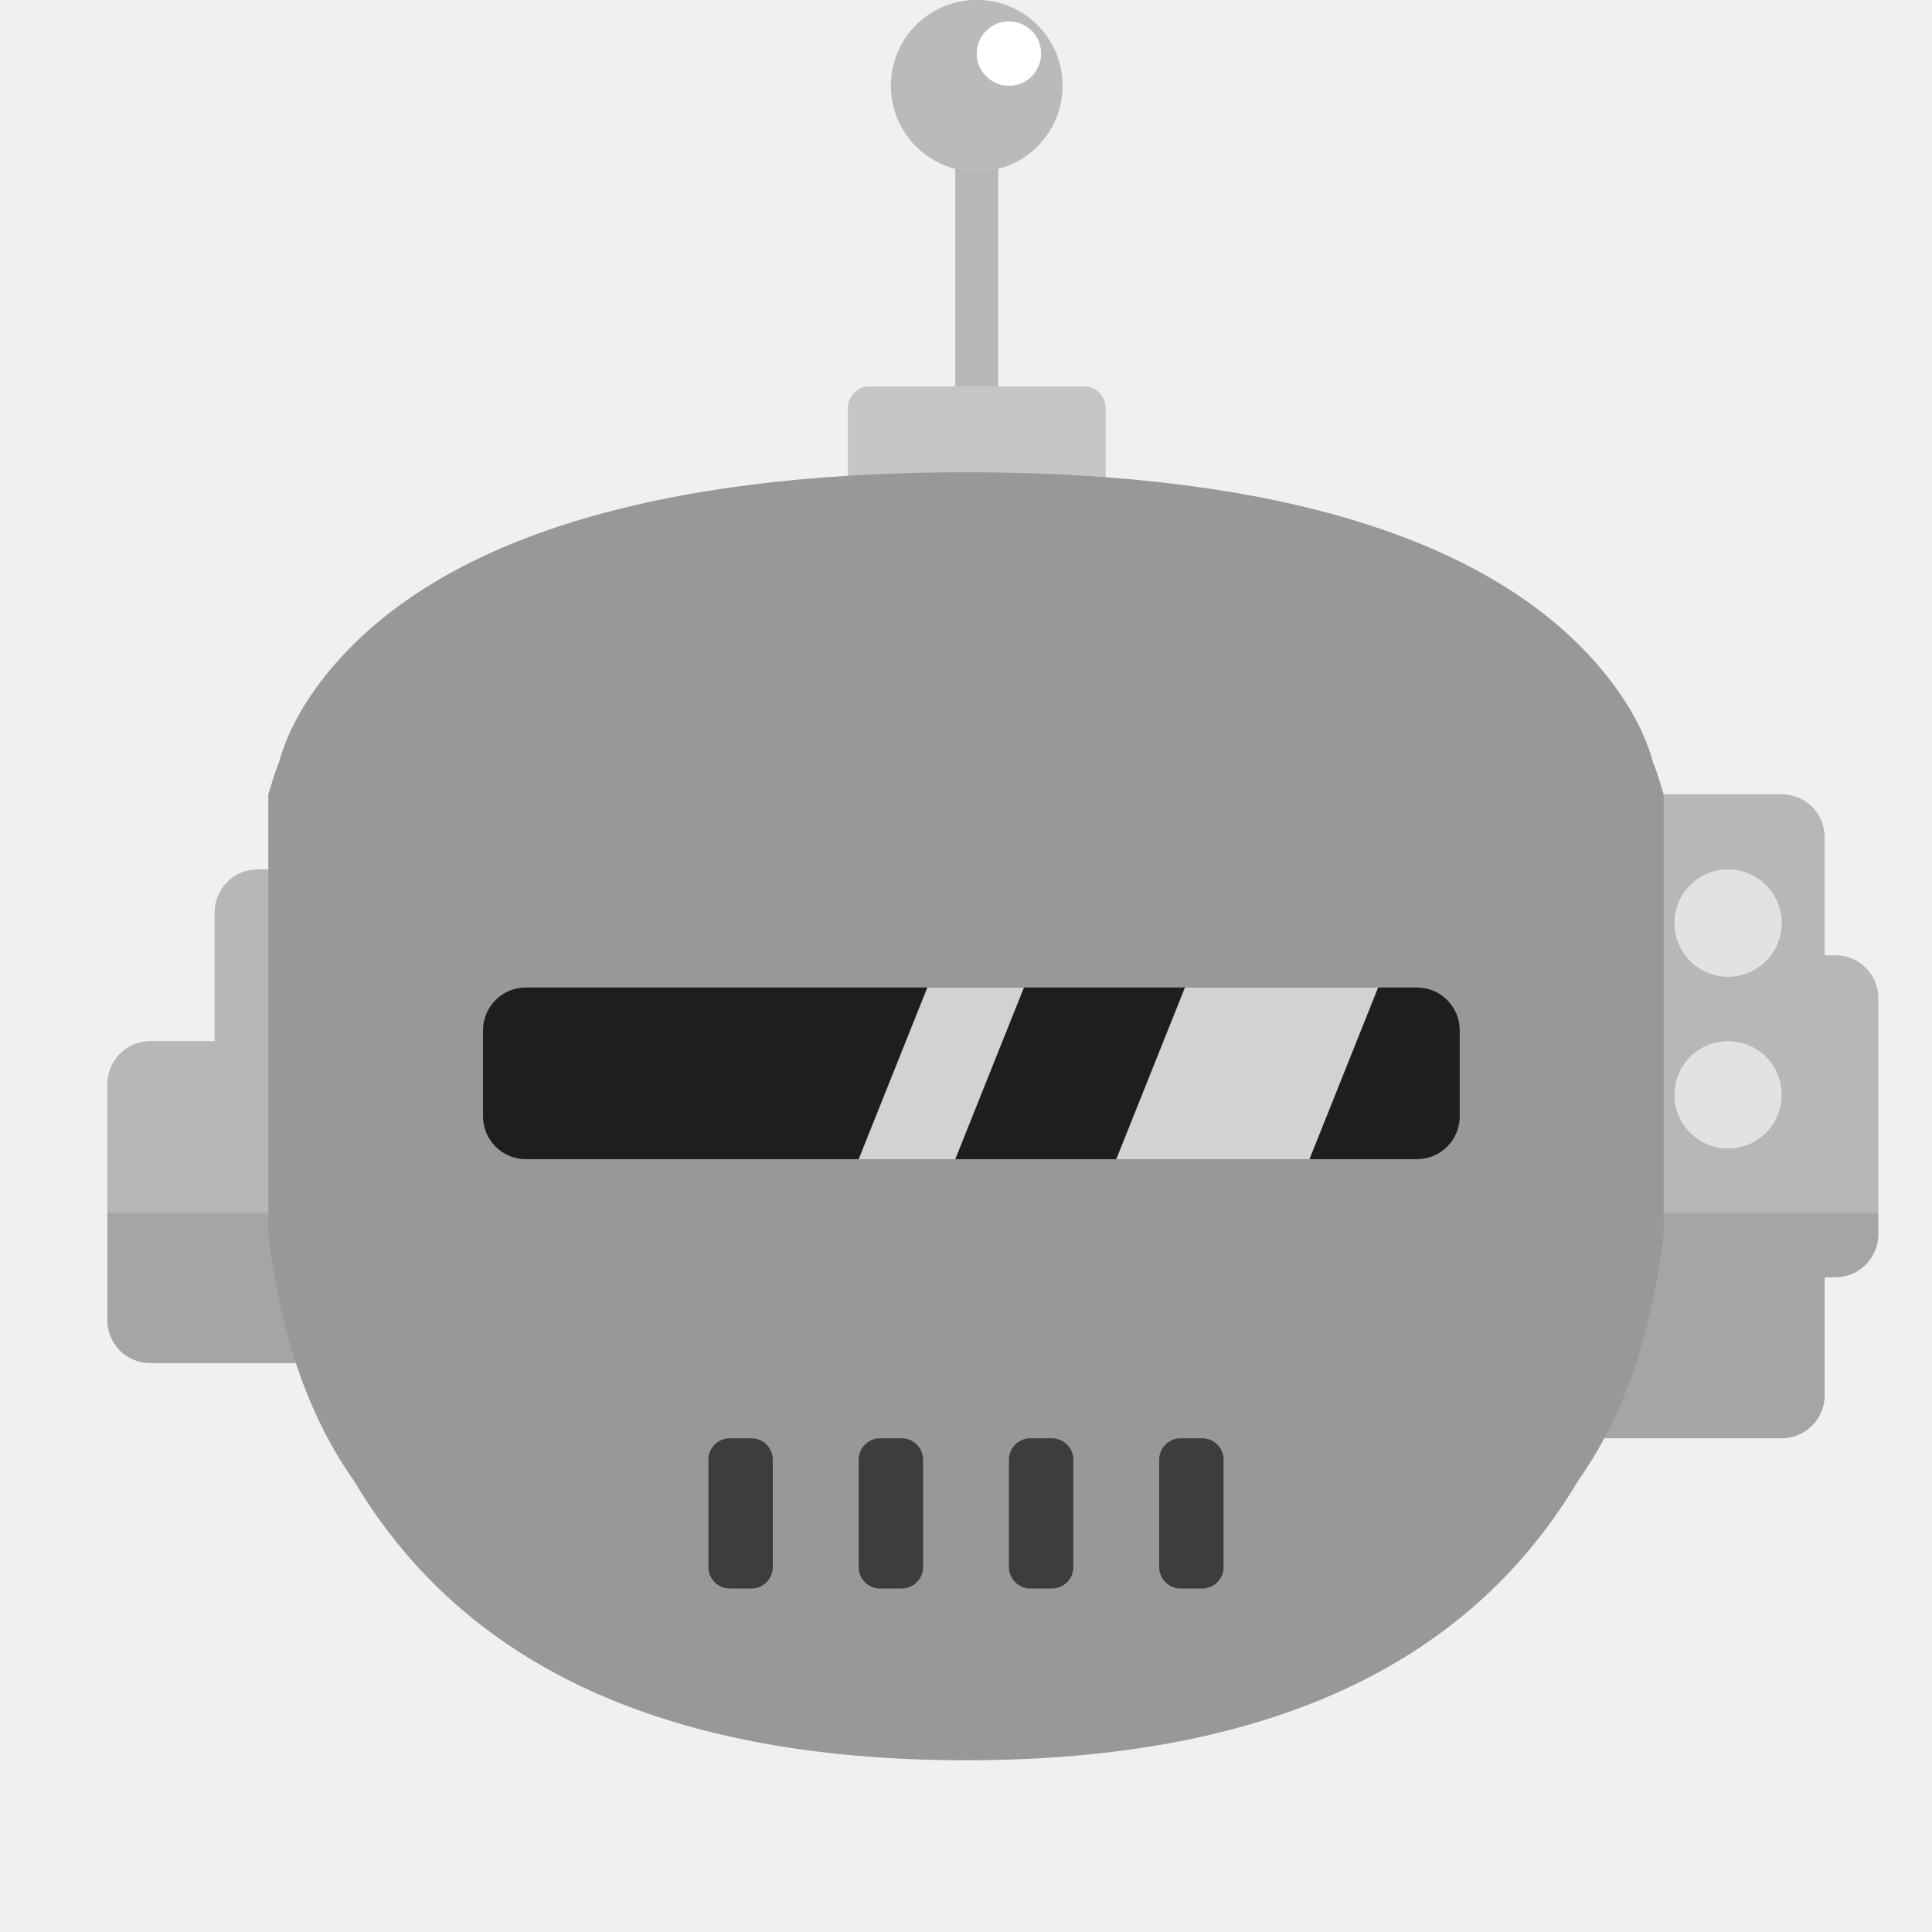
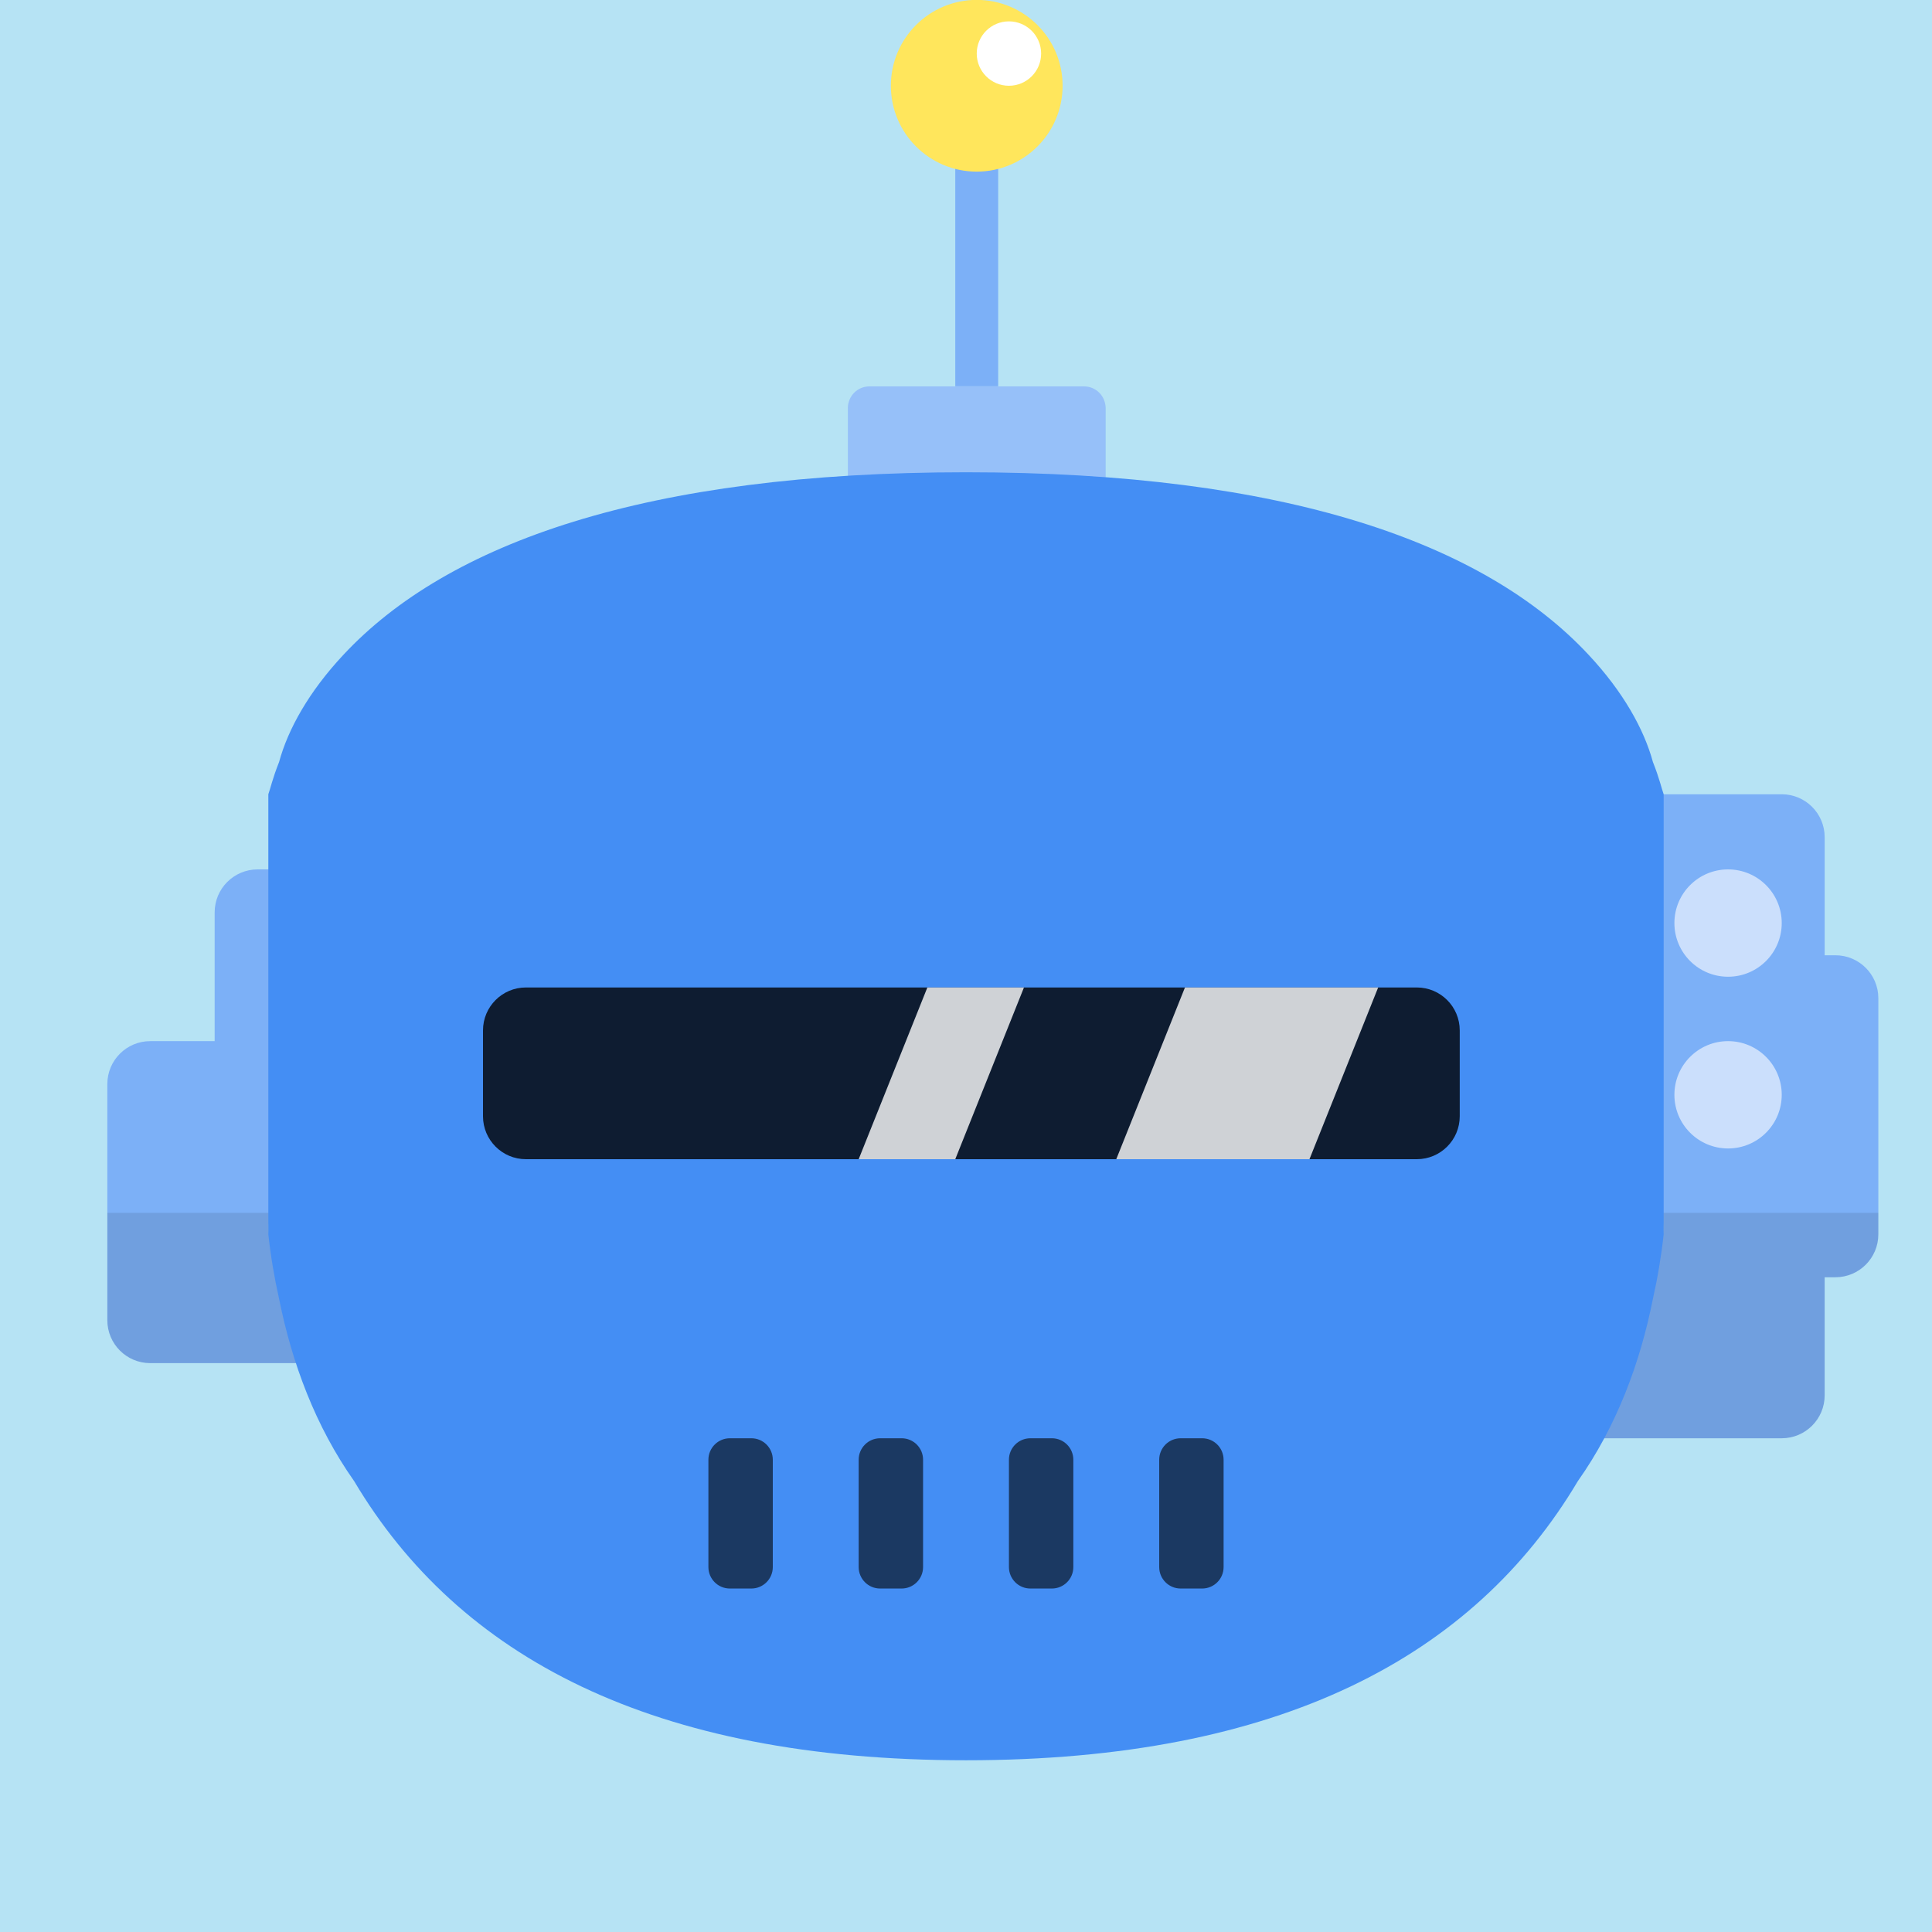
<svg xmlns="http://www.w3.org/2000/svg" viewBox="0 0 180 180" fill="none" shape-rendering="auto" aria-hidden="true">
  <defs>
    <g id="sides-squareAssymetric-819d86d0">
      <mask id="sidesSquareAssymetric-a" style="mask-type:luminance">
        <rect x="4" y="31" width="36" height="30" rx="4" fill="white" />
        <rect x="14" y="15" width="26" height="30" rx="4" fill="white" />
        <rect x="133" y="23" width="36" height="30" rx="4" fill="white" />
        <rect x="128" y="8" width="36" height="60" rx="4" fill="white" />
      </mask>
      <g mask="url(#sidesSquareAssymetric-a)">
-         <path d="M-6 0h180v76H-6z" fill="#989898" />
+         <path d="M-6 0h180v76H-6z" fill="#448ef4" />
        <path d="M-6 0h180v76H-6z" fill="white" fill-opacity=".3" />
        <path fill="black" fill-opacity=".1" d="M-6 47h180v29H-6z" />
        <circle cx="155" cy="20" r="5" fill="white" fill-opacity=".6" />
        <circle cx="155" cy="36" r="5" fill="white" fill-opacity=".6" />
      </g>
    </g>
    <g id="top-antenna-819d86d0">
      <mask id="topAntenna-a" style="mask-type:luminance">
        <path d="M30 38.6a2 2 0 0 1 2-2h20a2 2 0 0 1 2 2v14H30zM40 5.59h4v31h-4z" fill="white" />
      </mask>
      <g mask="url(#topAntenna-a)">
-         <path d="M-8 .6H92v52H-8z" fill="#989898" />
+         <path d="M-8 .6H92v52H-8z" fill="#448ef4" />
        <path d="M-8 3.6H92v52H-8z" fill="white" fill-opacity=".3" />
        <path fill="white" fill-opacity=".2" d="M30 36.59h24v16H30z" />
      </g>
-       <circle cx="42" cy="8.59" r="8" fill="#bababa" />
+       <circle cx="42" cy="8.59" r="8" fill="#FFE65C" />
      <circle cx="45" cy="5.59" r="3" fill="white" />
    </g>
    <g id="head-round02-819d86d0">
      <mask id="headRound02-a" style="mask-type:luminance">
        <path fill-rule="evenodd" clip-rule="evenodd" d="M0 31v-1c.18-.48.4-1.5 1-3 .83-3.06 2.78-6.56 6-10C16.7 6.6 35.17 0 65 0s48.3 6.6 58 17c3.22 3.44 5.17 6.94 6 10 .6 1.5.82 2.52 1 3v40c0-.1-.03.5 0 1a54 54 0 0 1-1 6c-1.19 6-3.4 11.91-7 17-9.72 16.34-27.74 26-57 26s-47.28-9.66-57-26c-3.6-5.1-5.8-11-7-17a54 54 0 0 1-1-6c.03-.45 0-1.32 0-1z" fill="white" />
      </mask>
      <g mask="url(#headRound02-a)">
-         <path d="M-4-2h138v124H-4z" fill="#989898" />
+         <path d="M-4-2h138v124H-4z" fill="#448ef4" />
      </g>
    </g>
    <g id="mouth-grill02-819d86d0">
      <rect x="24" y="6" width="6" height="14" rx="2" fill="black" fill-opacity=".6" />
      <rect x="10" y="6" width="6" height="14" rx="2" fill="black" fill-opacity=".6" />
      <rect x="38" y="6" width="6" height="14" rx="2" fill="black" fill-opacity=".6" />
      <rect x="52" y="6" width="6" height="14" rx="2" fill="black" fill-opacity=".6" />
    </g>
    <g id="eyes-robocop-819d86d0">
      <rect x="7" y="16" width="91" height="16" rx="4" fill="black" fill-opacity=".8" />
      <mask id="eyesRobocop-a" style="mask-type:luminance">
        <rect x="7" y="16" width="91" height="16" rx="4" fill="white" />
      </mask>
      <g mask="url(#eyesRobocop-a)">
        <path fill-rule="evenodd" clip-rule="evenodd" d="M76 7h18L82 37H64zM52 7h9L49 37h-9z" fill="white" fill-opacity=".8" />
      </g>
    </g>
    <clipPath id="clip-819d86d0">
      <rect width="180" height="180" rx="0" ry="0" />
    </clipPath>
  </defs>
  <g clip-path="url(#clip-819d86d0)">
+     <rect width="180" height="180" fill="#b6e3f4" />
    <use transform="translate(6 66)" href="#sides-squareAssymetric-819d86d0" />
    <use transform="translate(49 -.6)" href="#top-antenna-819d86d0" />
    <use transform="translate(25 44)" href="#head-round02-819d86d0" />
    <use transform="translate(56 128)" href="#mouth-grill02-819d86d0" />
    <use transform="translate(38 76)" href="#eyes-robocop-819d86d0" />
  </g>
</svg>
